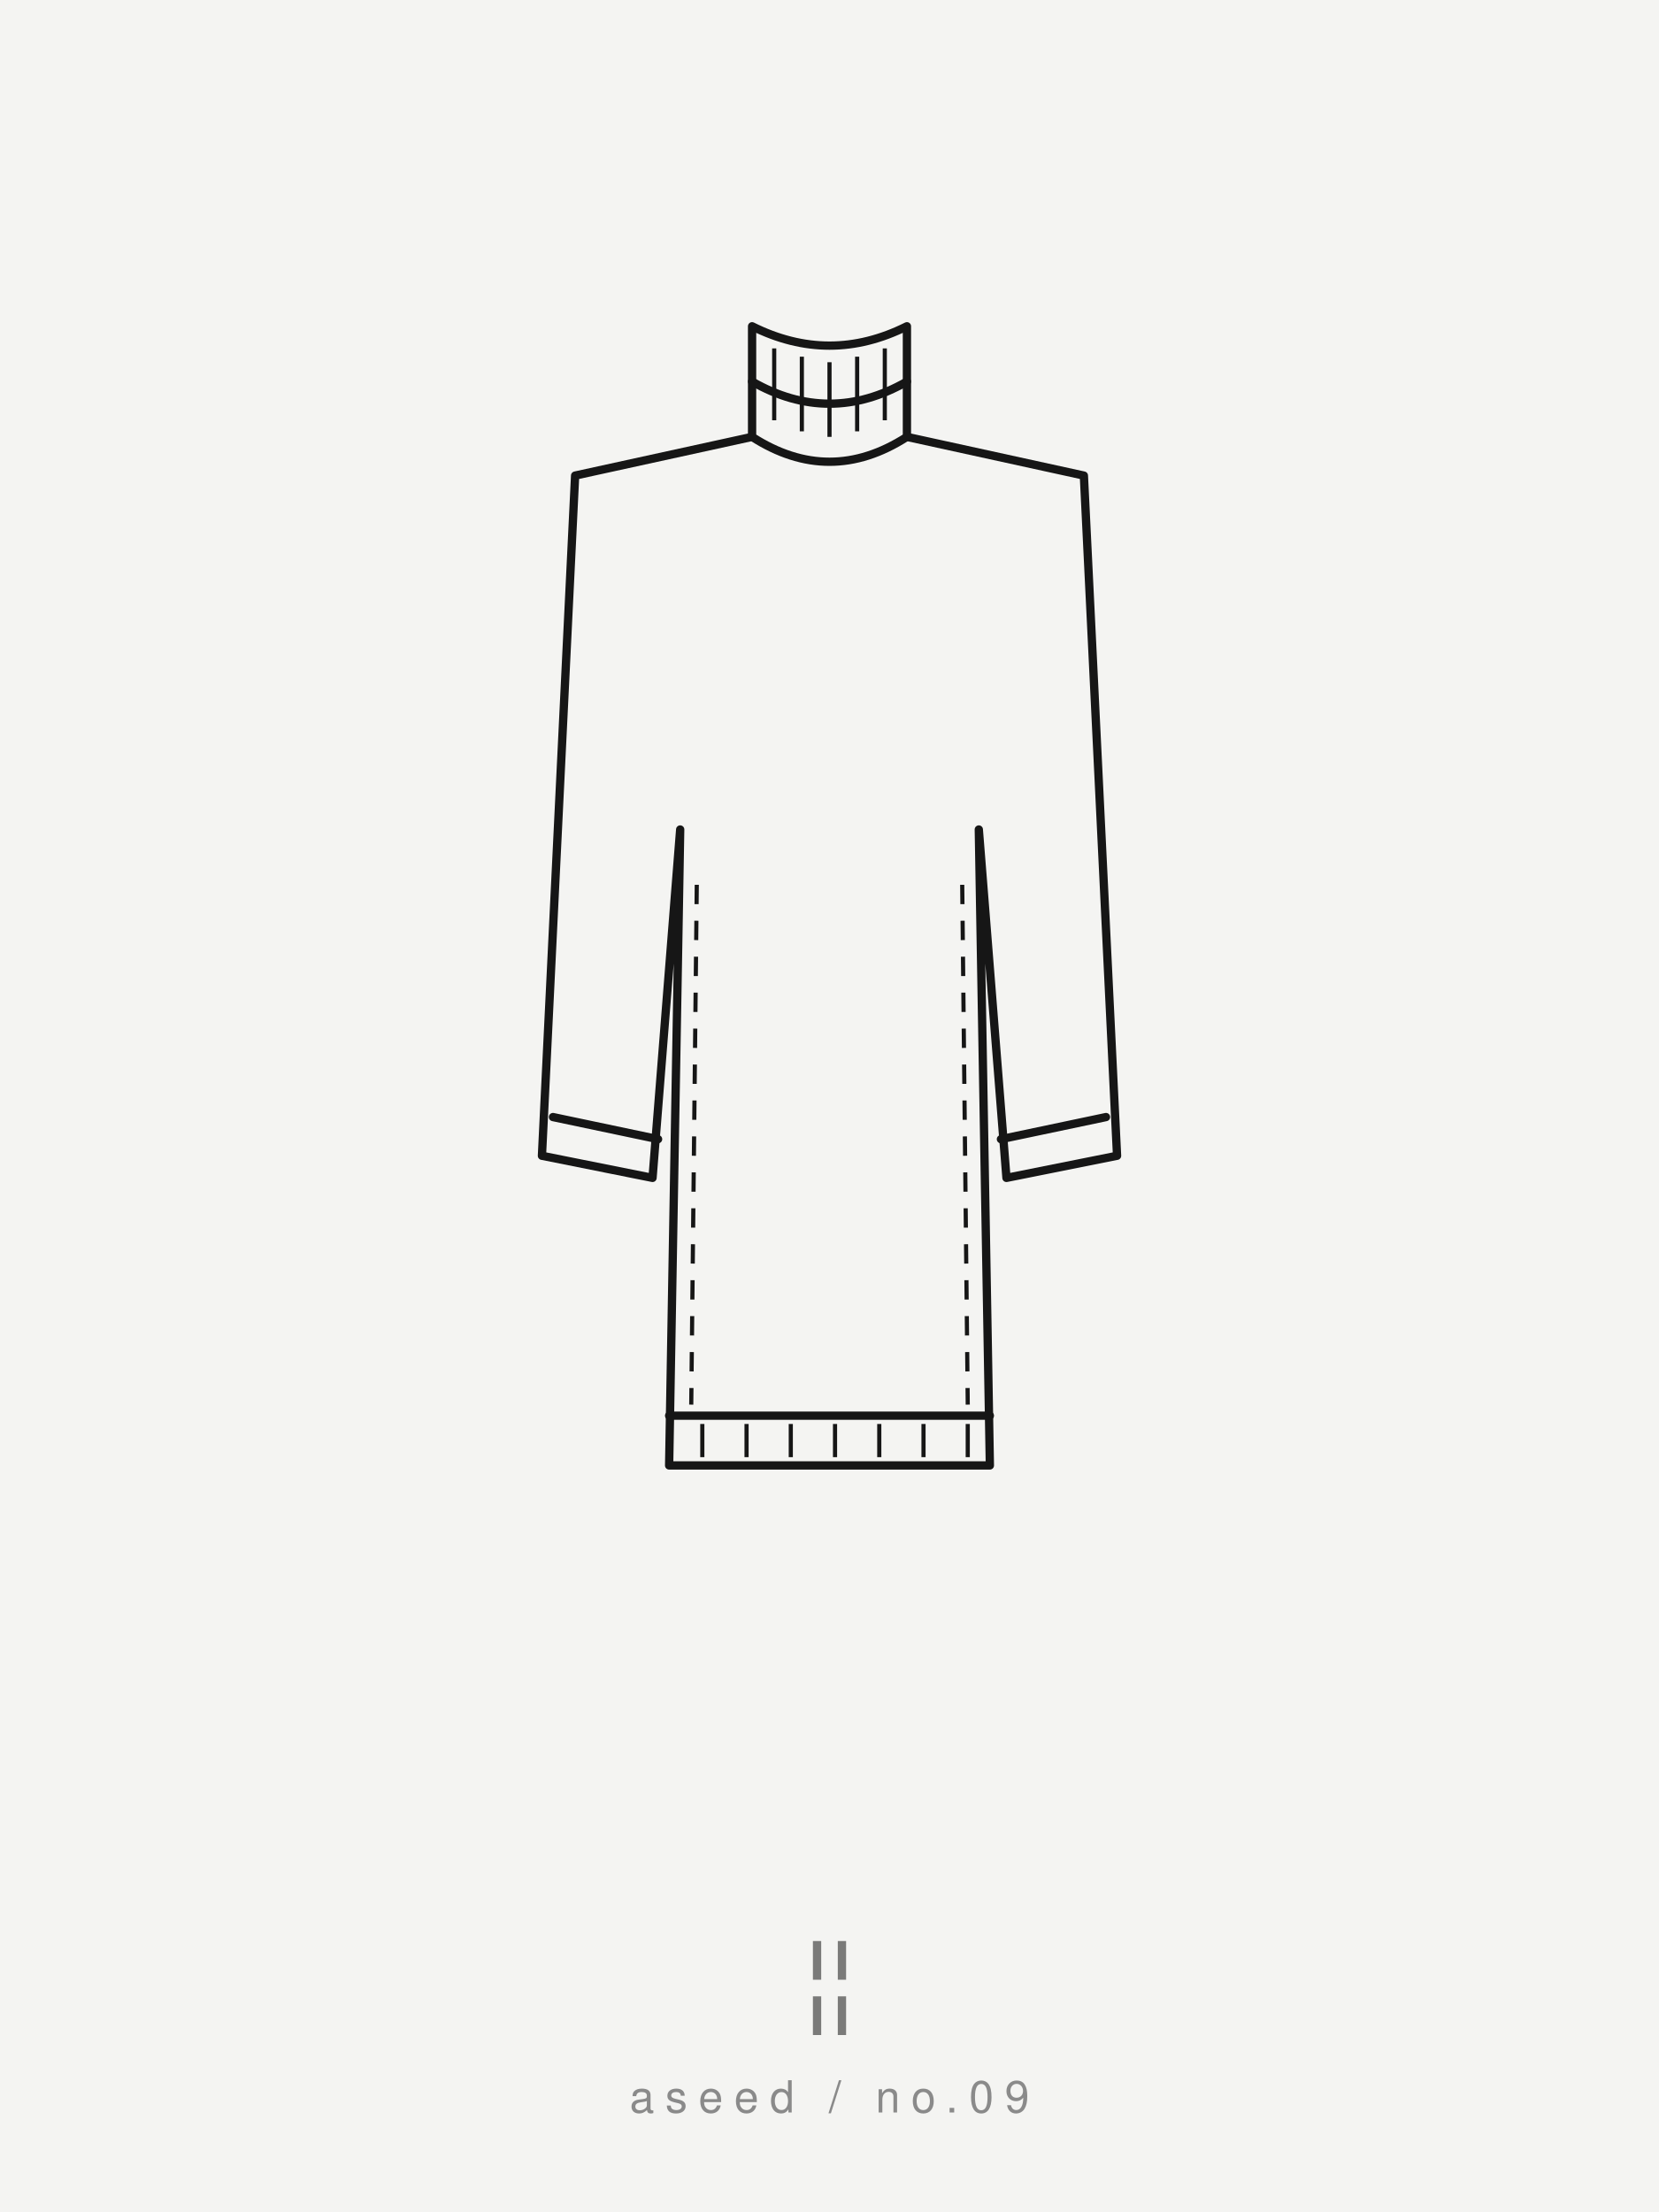
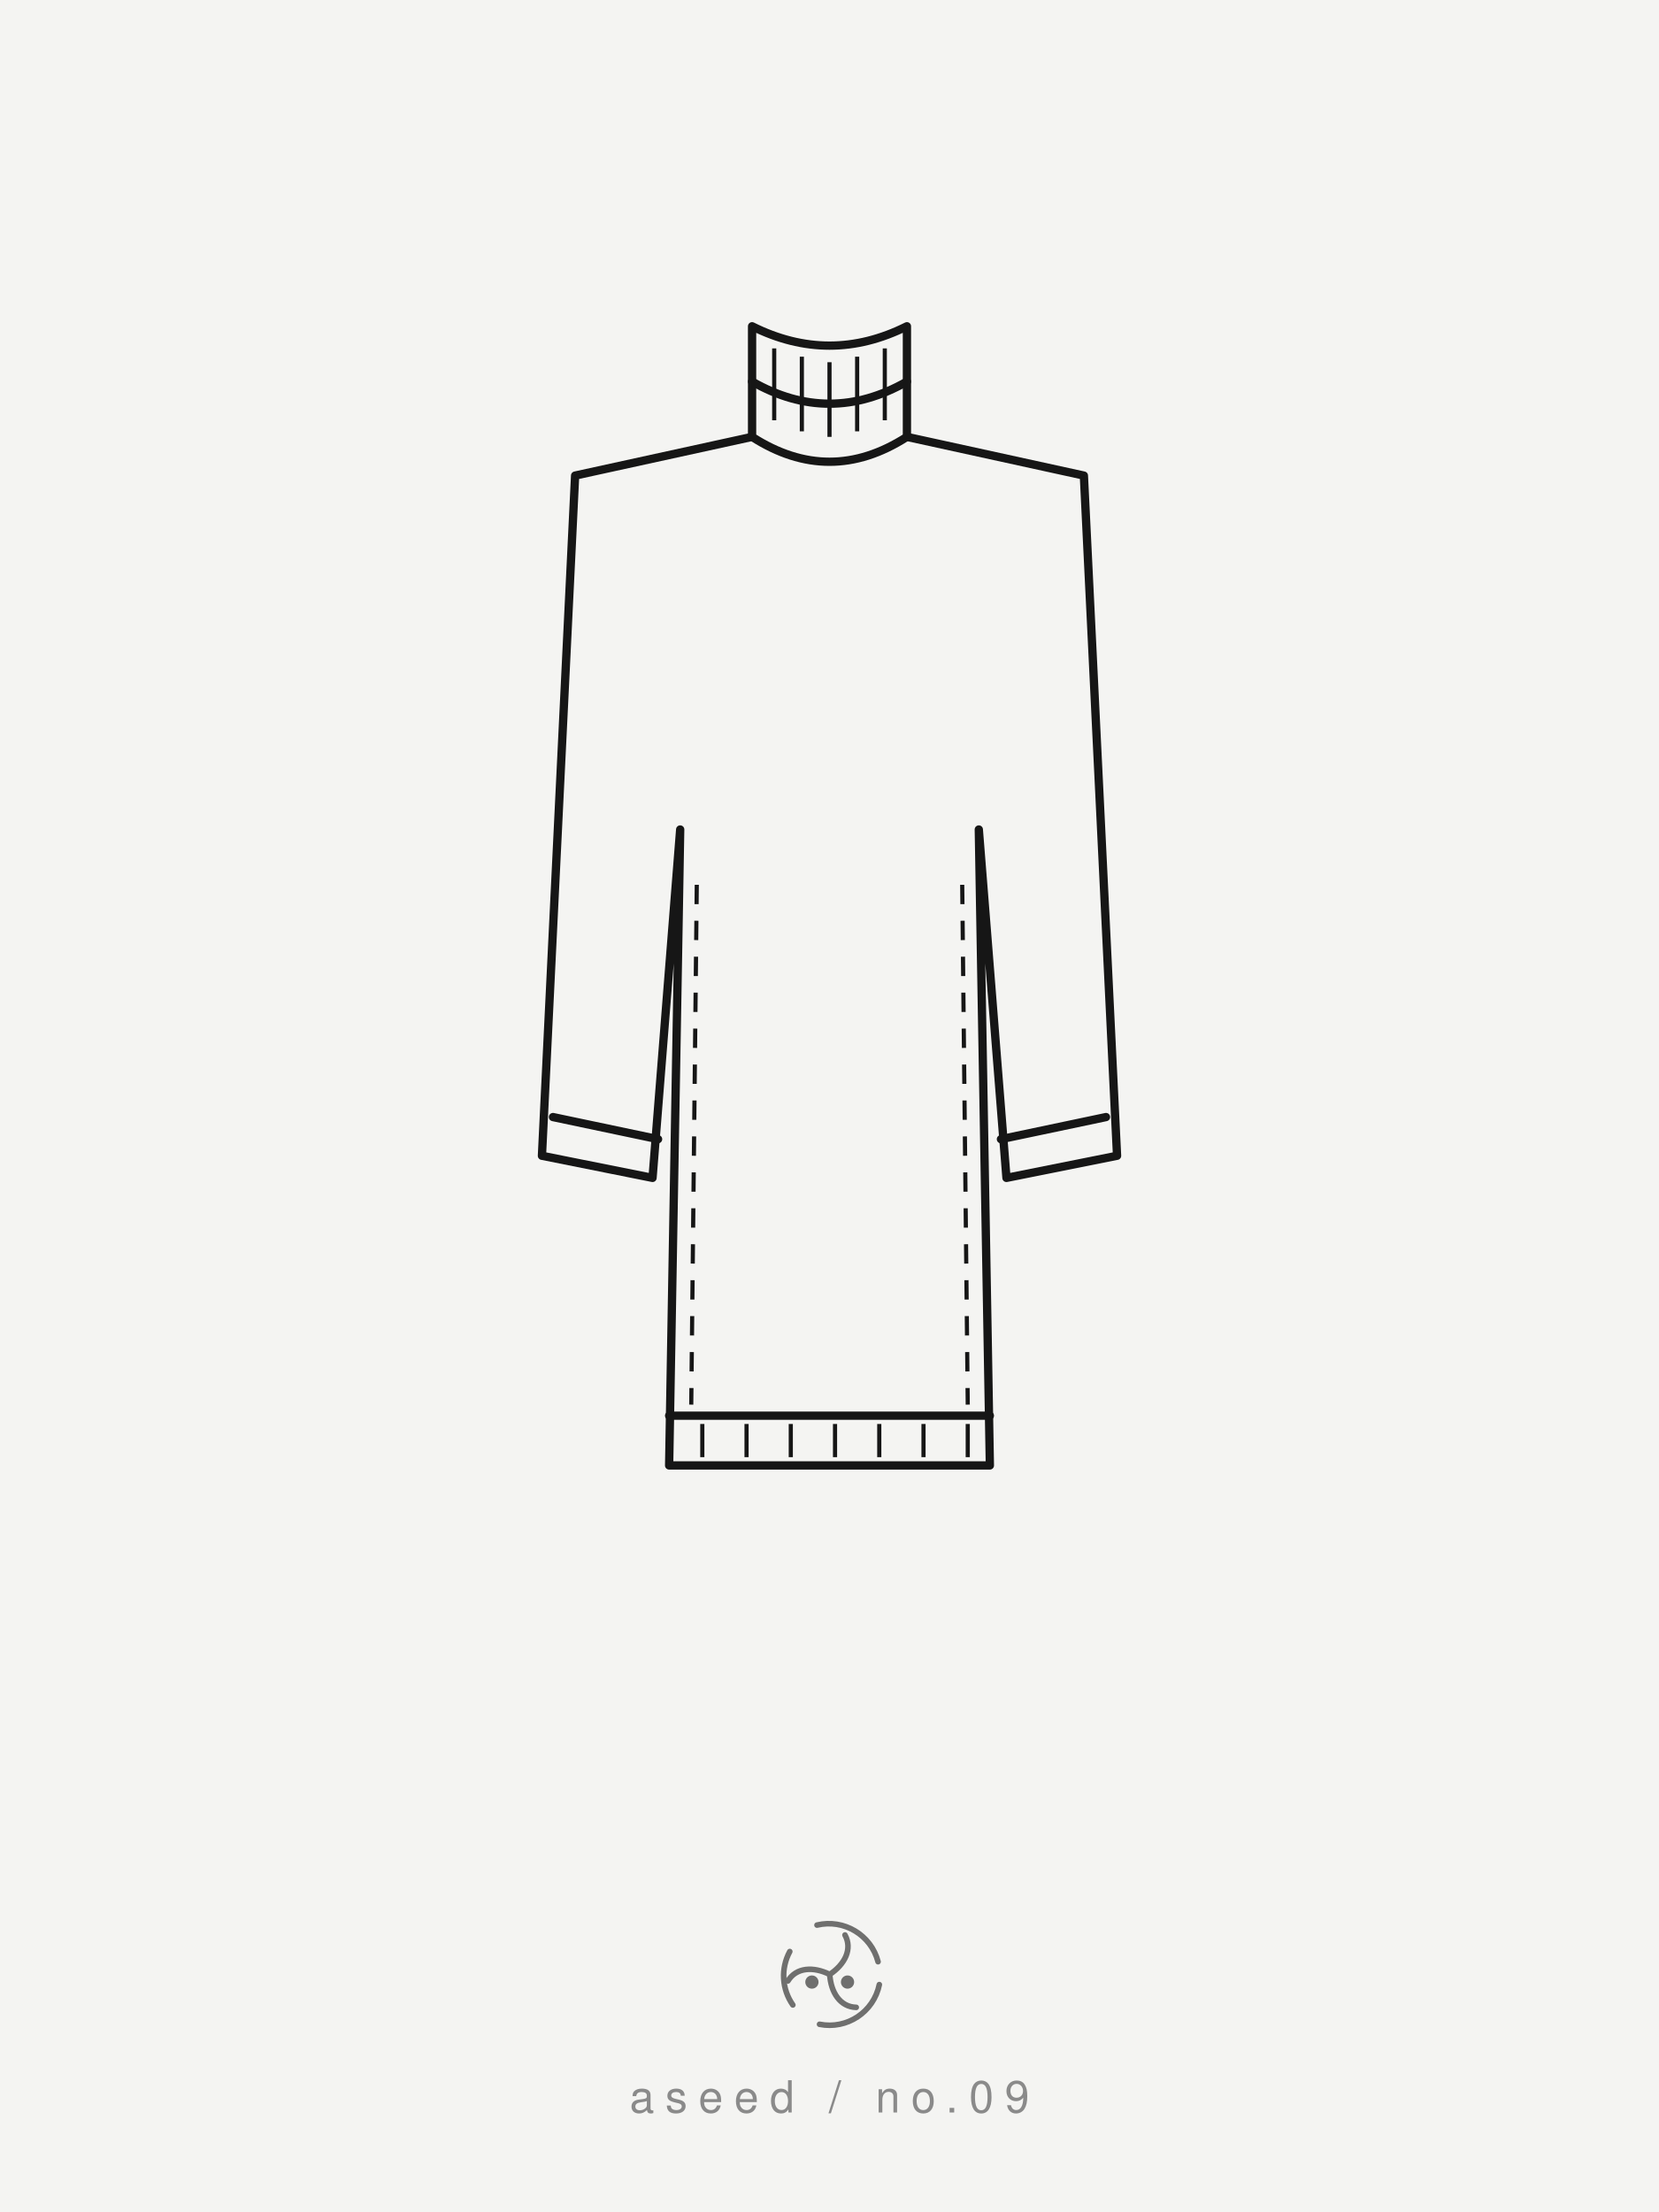
<svg xmlns="http://www.w3.org/2000/svg" viewBox="0 0 600 800">
  <rect width="600" height="800" fill="#f4f4f2" />
  <g fill="none" stroke="#161616" stroke-width="3" stroke-linecap="round" stroke-linejoin="round">
    <path d="M272,118 Q300,132 328,118 L328,158 Q300,176 272,158 Z" />
    <path d="M272,138 Q300,154 328,138" />
    <path d="M272,158 L208,172 L196,418 L236,426 L246,300 L242,530 L358,530 L354,300 L364,426 L404,418 L392,172 L328,158" />
    <path d="M242,512 L358,512" />
    <path d="M200,404 L238,412 M400,404 L362,412" />
  </g>
  <g fill="none" stroke="#161616" stroke-width="1.5">
    <path d="M280,126 L280,152 M290,129 L290,156 M300,131 L300,158 M310,129 L310,156 M320,126 L320,152" />
    <path d="M254,515 L254,527 M270,515 L270,527 M286,515 L286,527 M302,515 L302,527 M318,515 L318,527 M334,515 L334,527 M350,515 L350,527" />
  </g>
  <g fill="none" stroke="#161616" stroke-width="1.5" stroke-dasharray="7 6">
    <path d="M252,320 L250,508 M348,320 L350,508" />
  </g>
-   <g fill="#161616" opacity=".55">
-     <rect x="294" y="702" width="3" height="14" />
-     <rect x="303" y="702" width="3" height="14" />
-     <rect x="294" y="722" width="3" height="14" />
-     <rect x="303" y="722" width="3" height="14" />
+   <g fill="none" stroke="#161616" stroke-width="2.2" stroke-linecap="round" opacity=".6" transform="translate(278,692) scale(0.92)">
+     <path d="M43.5,28 A20,20 0 0 1 20,43.6" />
+     <path d="M9.5,36 A20,20 0 0 1 8.3,15" />
+     <path d="M19,4.6 A20,20 0 0 1 43,19" />
+     <path d="M24,24 C30,20 33,14 30,8.5" />
+     <path d="M24,24 C30,20 33,14 30,8.5" transform="rotate(120 24 24)" />
+     <path d="M24,24 C30,20 33,14 30,8.5" transform="rotate(240 24 24)" />
+     <g fill="#161616" stroke="none">
+       <circle cx="31" cy="27" r="2.6" />
+       <circle cx="17" cy="27" r="2.6" />
+     </g>
  </g>
  <text x="300" y="764" font-family="Helvetica, Arial, sans-serif" font-size="16" letter-spacing="4" fill="#8a8a8a" text-anchor="middle">aseed / no.09</text>
</svg>
